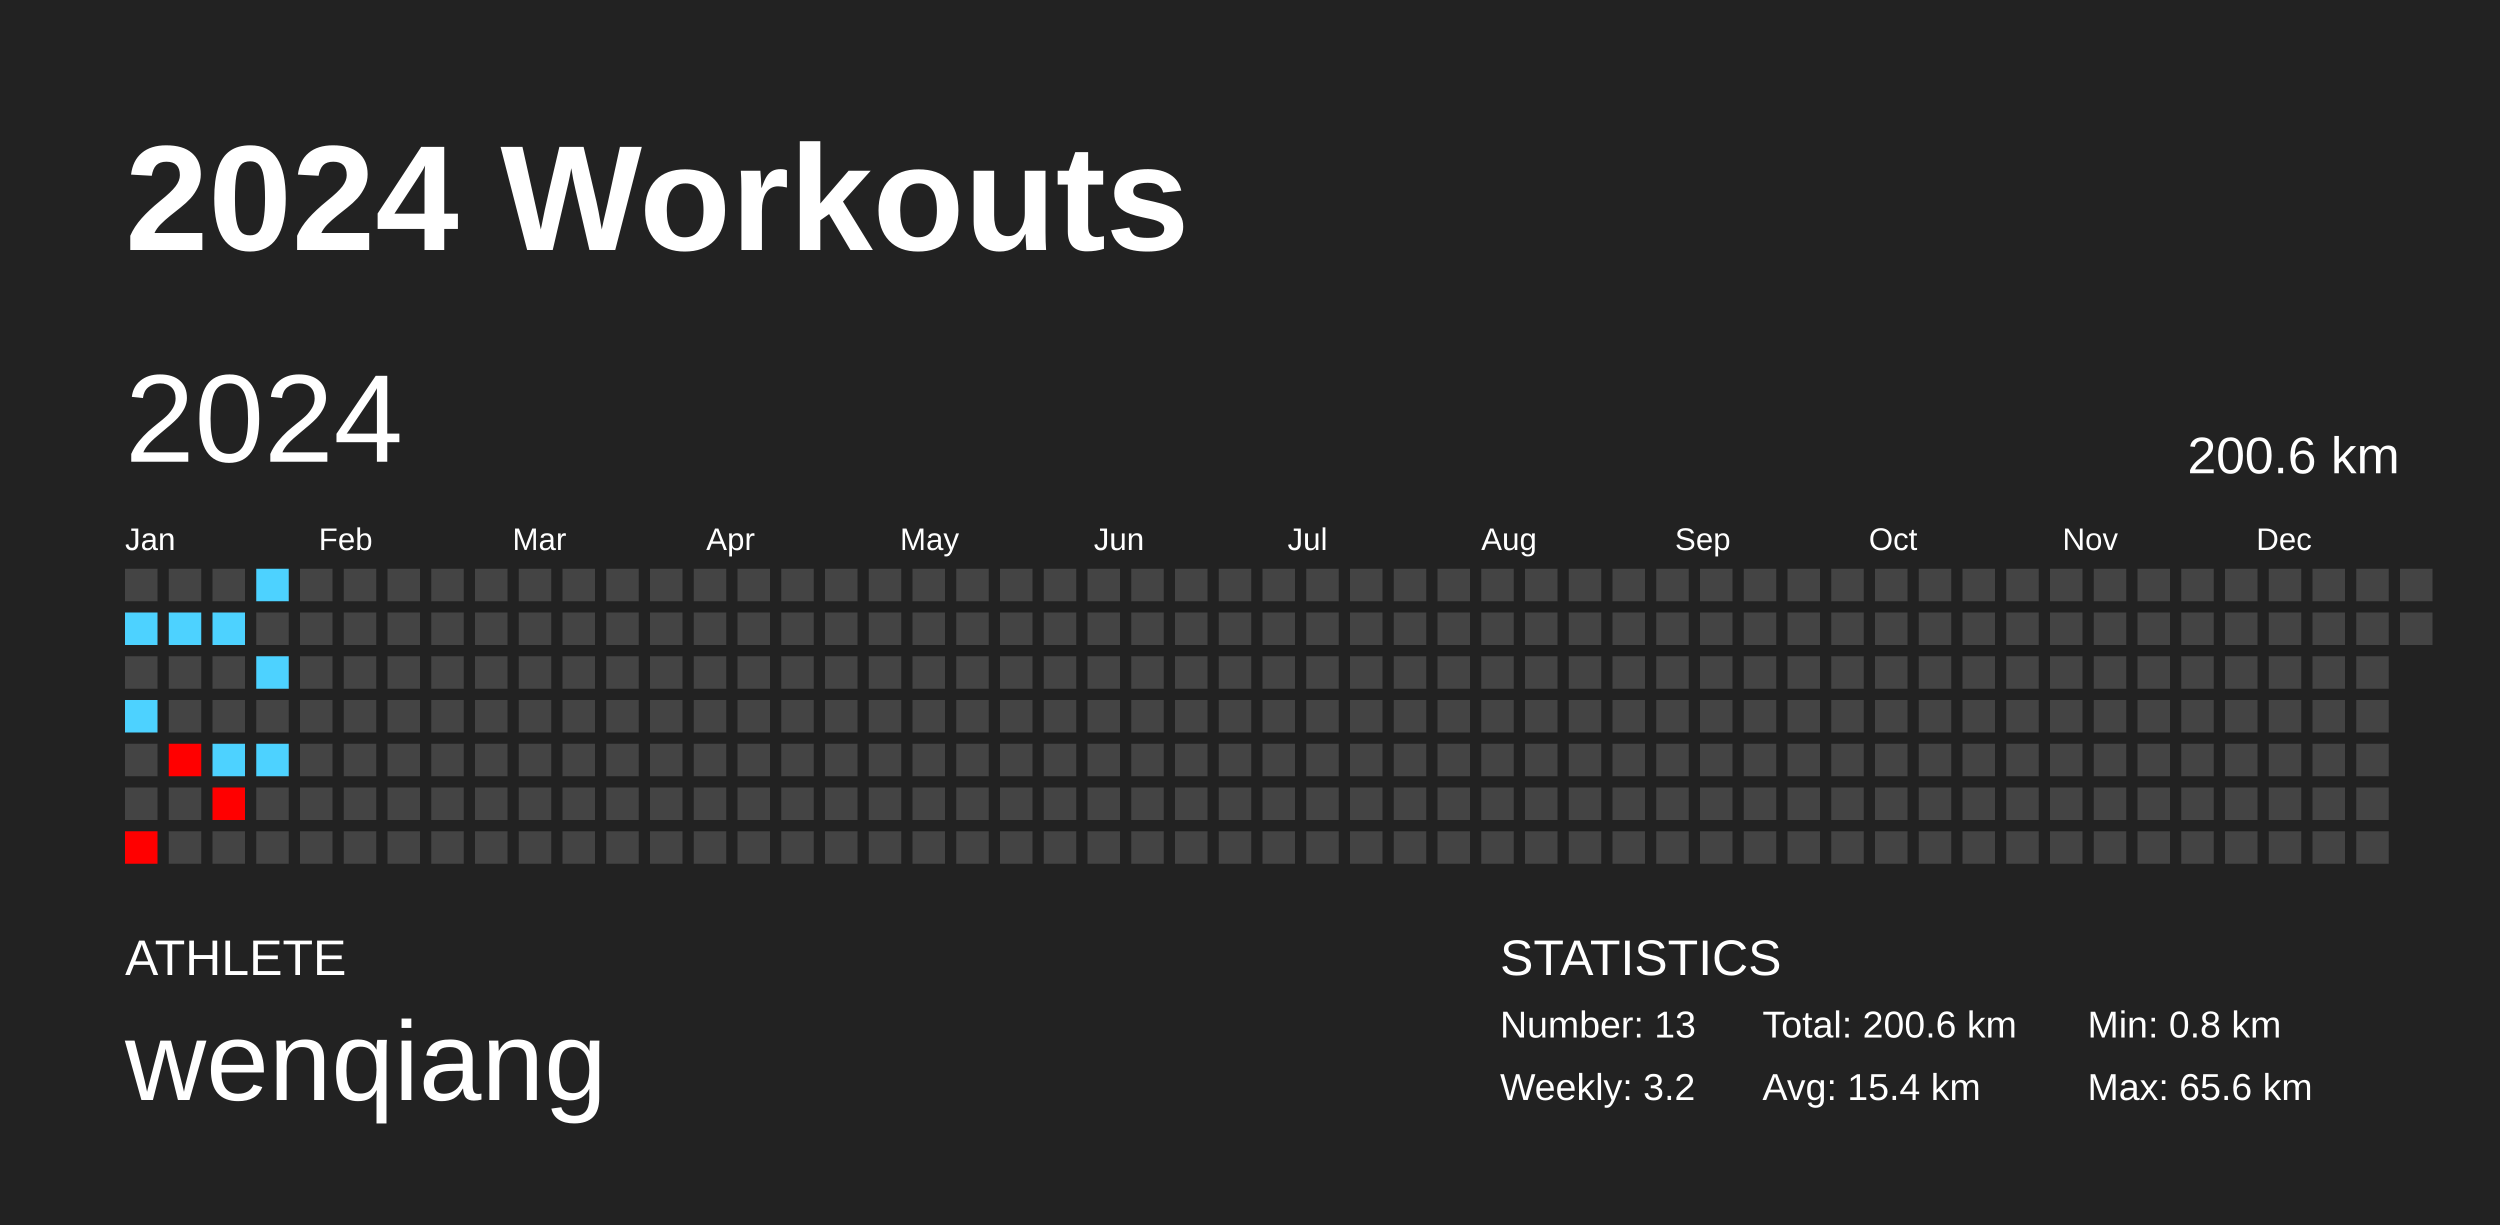
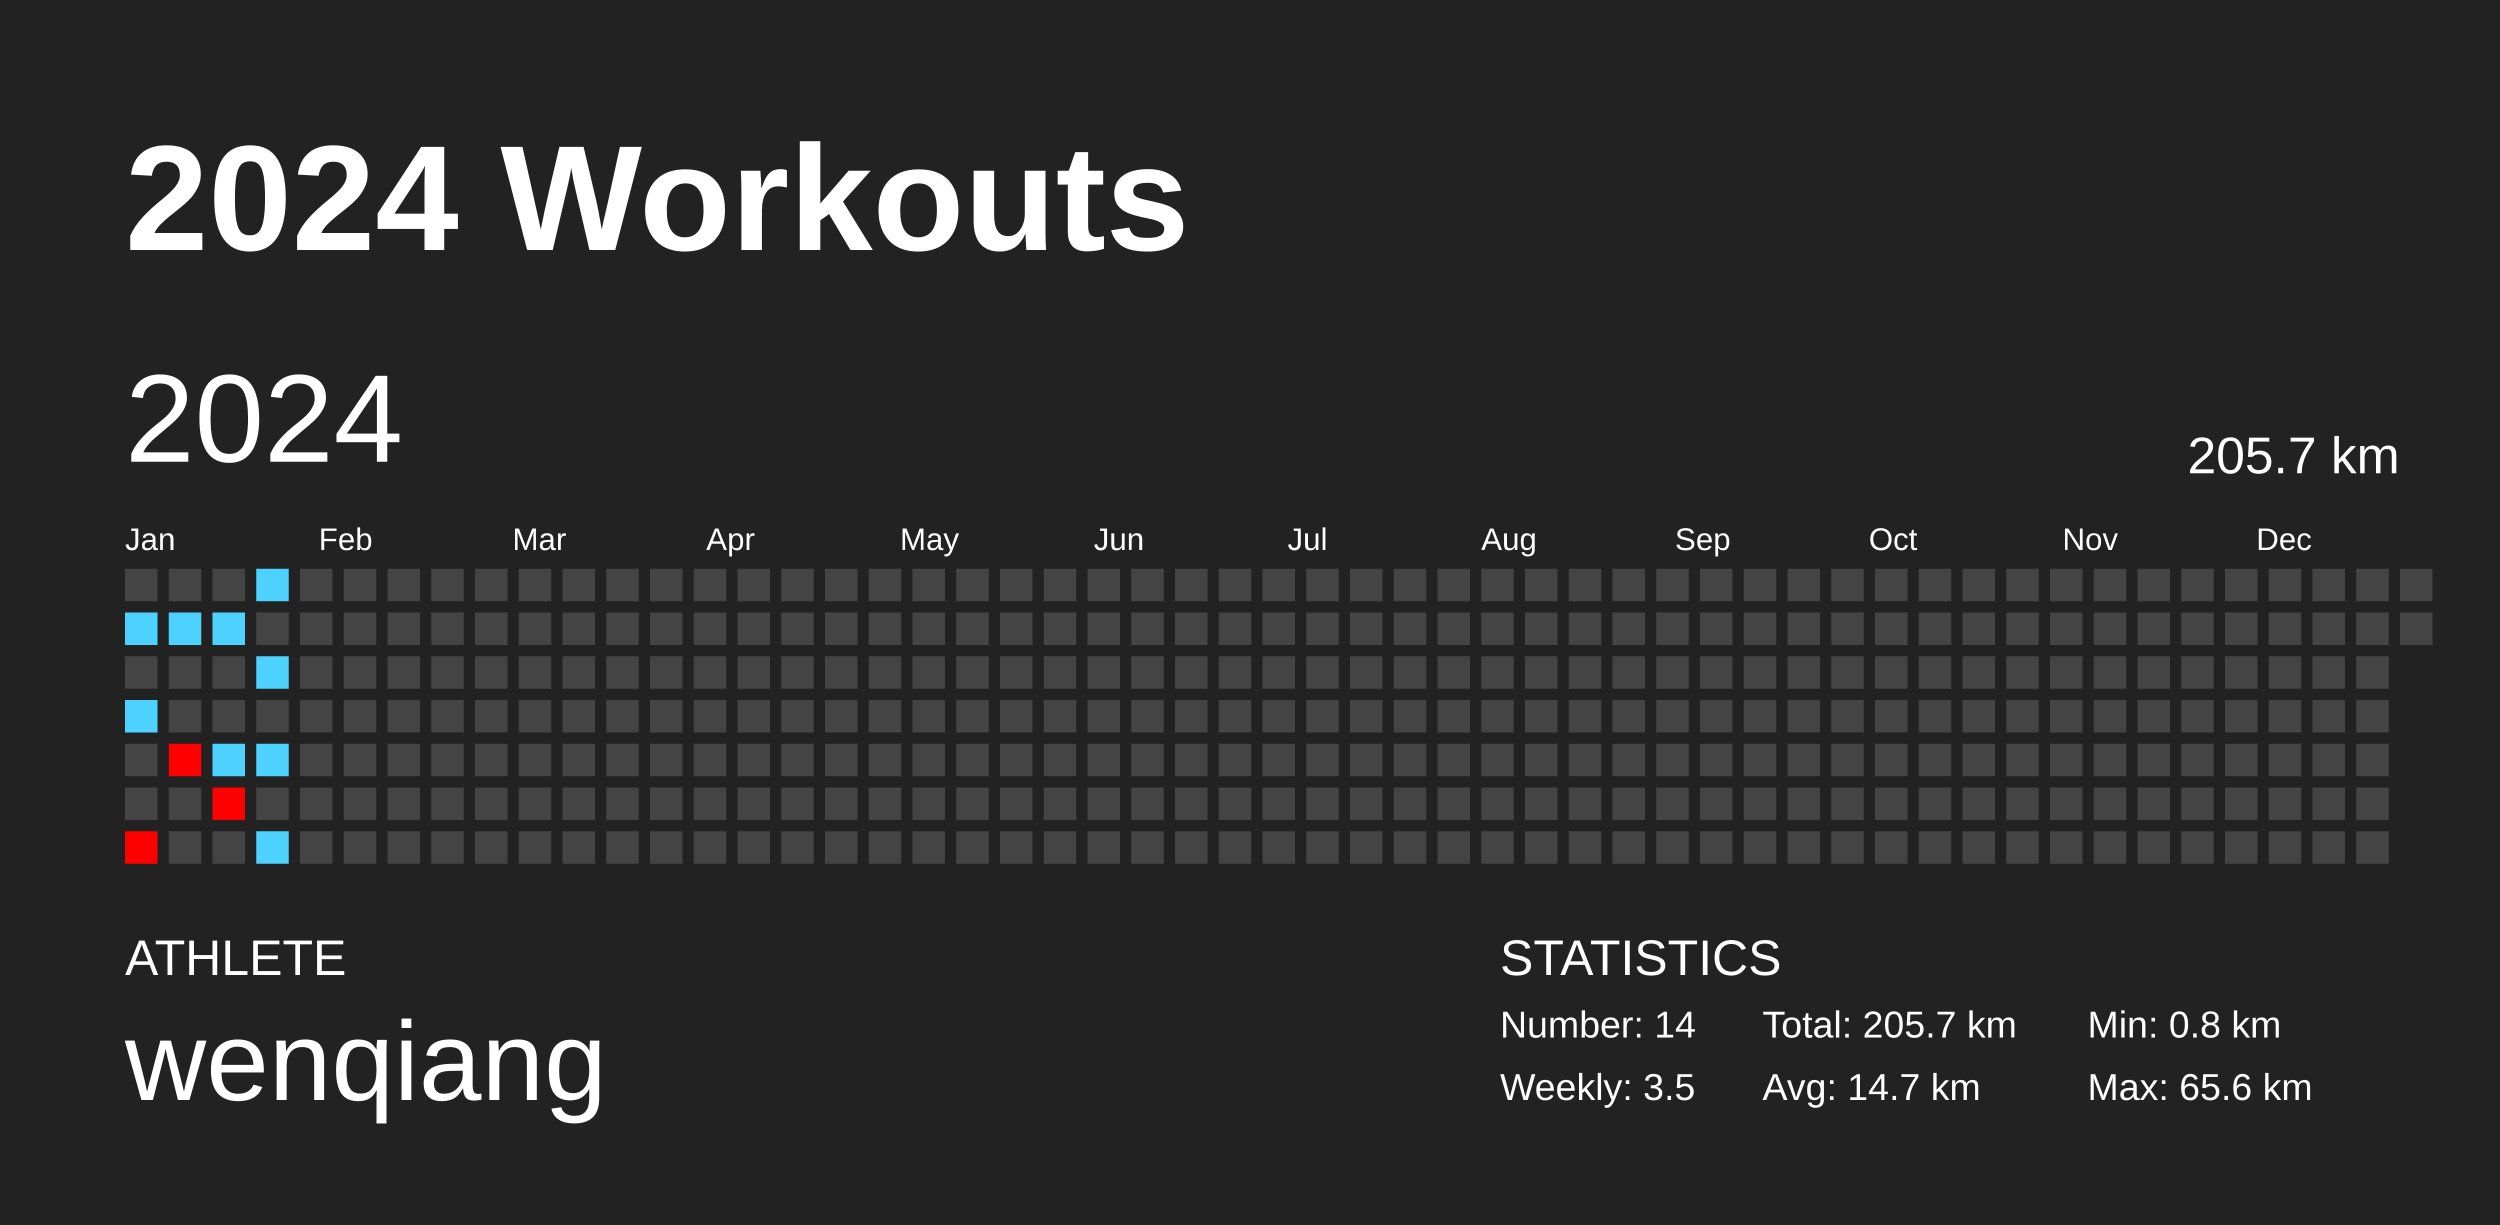
<svg xmlns="http://www.w3.org/2000/svg" baseProfile="full" height="98mm" version="1.1" viewBox="0,0,200,98" width="200mm">
  <defs />
  <rect fill="#222222" height="98" width="200" x="0" y="0" />
  <text fill="#FFFFFF" style="font-size:12px; font-family:Arial; font-weight:bold;" x="10" y="20">2024 Workouts</text>
  <text fill="#FFFFFF" style="font-size:4px; font-family:Arial" x="10" y="78">ATHLETE</text>
  <text fill="#FFFFFF" style="font-size:9px; font-family:Arial" x="10" y="88">wenqiang</text>
  <text fill="#FFFFFF" style="font-size:4px; font-family:Arial" x="120" y="78">STATISTICS</text>
-   <text fill="#FFFFFF" style="font-size:3px; font-family:Arial" x="120" y="83">Number: 13</text>
-   <text fill="#FFFFFF" style="font-size:3px; font-family:Arial" x="120" y="88">Weekly: 3.2</text>
-   <text fill="#FFFFFF" style="font-size:3px; font-family:Arial" x="141" y="83">Total: 200.6 km</text>
-   <text fill="#FFFFFF" style="font-size:3px; font-family:Arial" x="141" y="88">Avg: 15.4 km</text>
+   <text fill="#FFFFFF" style="font-size:3px; font-family:Arial" x="120" y="83">Number: 14</text>
+   <text fill="#FFFFFF" style="font-size:3px; font-family:Arial" x="120" y="88">Weekly: 3.5</text>
+   <text fill="#FFFFFF" style="font-size:3px; font-family:Arial" x="141" y="83">Total: 205.7 km</text>
+   <text fill="#FFFFFF" style="font-size:3px; font-family:Arial" x="141" y="88">Avg: 14.7 km</text>
  <text fill="#FFFFFF" style="font-size:3px; font-family:Arial" x="167" y="83">Min: 0.8 km</text>
  <text fill="#FFFFFF" style="font-size:3px; font-family:Arial" x="167" y="88">Max: 65.6 km</text>
  <text dominant-baseline="hanging" fill="#FFFFFF" style="font-size:10.0px; font-family:Arial;" x="10" y="30">2024</text>
-   <text dominant-baseline="hanging" fill="#FFFFFF" style="font-size:4.125px; font-family:Arial;" x="175" y="35">200.6 km</text>
+   <text dominant-baseline="hanging" fill="#FFFFFF" style="font-size:4.125px; font-family:Arial;" x="175" y="35">205.7 km</text>
  <text fill="#FFFFFF" style="font-size:2.5px; font-family:Arial" x="10.0" y="44">Jan</text>
  <text fill="#FFFFFF" style="font-size:2.5px; font-family:Arial" x="25.5" y="44">Feb</text>
  <text fill="#FFFFFF" style="font-size:2.5px; font-family:Arial" x="41.0" y="44">Mar</text>
  <text fill="#FFFFFF" style="font-size:2.5px; font-family:Arial" x="56.5" y="44">Apr</text>
  <text fill="#FFFFFF" style="font-size:2.5px; font-family:Arial" x="72.0" y="44">May</text>
  <text fill="#FFFFFF" style="font-size:2.5px; font-family:Arial" x="87.5" y="44">Jun</text>
  <text fill="#FFFFFF" style="font-size:2.5px; font-family:Arial" x="103.0" y="44">Jul</text>
  <text fill="#FFFFFF" style="font-size:2.5px; font-family:Arial" x="118.5" y="44">Aug</text>
  <text fill="#FFFFFF" style="font-size:2.5px; font-family:Arial" x="134.0" y="44">Sep</text>
  <text fill="#FFFFFF" style="font-size:2.5px; font-family:Arial" x="149.5" y="44">Oct</text>
  <text fill="#FFFFFF" style="font-size:2.5px; font-family:Arial" x="165.0" y="44">Nov</text>
  <text fill="#FFFFFF" style="font-size:2.5px; font-family:Arial" x="180.5" y="44">Dec</text>
  <rect fill="#444444" height="2.6" width="2.6" x="10.0" y="45.5" />
  <rect fill="#4dd2ff" height="2.6" width="2.6" x="10.0" y="49.0" />
  <rect fill="#444444" height="2.6" width="2.6" x="10.0" y="52.5" />
  <rect fill="#4dd2ff" height="2.6" width="2.6" x="10.0" y="56.0" />
  <rect fill="#444444" height="2.6" width="2.6" x="10.0" y="59.5" />
  <rect fill="#444444" height="2.6" width="2.6" x="10.0" y="63.0" />
  <rect fill="red" height="2.6" width="2.6" x="10.0" y="66.5" />
  <rect fill="#444444" height="2.6" width="2.6" x="13.5" y="45.5" />
  <rect fill="#4dd2ff" height="2.6" width="2.6" x="13.5" y="49.0" />
  <rect fill="#444444" height="2.6" width="2.6" x="13.5" y="52.5" />
  <rect fill="#444444" height="2.6" width="2.6" x="13.5" y="56.0" />
  <rect fill="red" height="2.6" width="2.6" x="13.5" y="59.5" />
  <rect fill="#444444" height="2.6" width="2.6" x="13.5" y="63.0" />
  <rect fill="#444444" height="2.6" width="2.6" x="13.5" y="66.5" />
  <rect fill="#444444" height="2.6" width="2.6" x="17.0" y="45.5" />
  <rect fill="#4dd2ff" height="2.6" width="2.6" x="17.0" y="49.0" />
  <rect fill="#444444" height="2.6" width="2.6" x="17.0" y="52.5" />
  <rect fill="#444444" height="2.6" width="2.6" x="17.0" y="56.0" />
  <rect fill="#4dd2ff" height="2.6" width="2.6" x="17.0" y="59.5" />
  <rect fill="red" height="2.6" width="2.6" x="17.0" y="63.0" />
  <rect fill="#444444" height="2.6" width="2.6" x="17.0" y="66.5" />
  <rect fill="#4dd2ff" height="2.6" width="2.6" x="20.5" y="45.5" />
  <rect fill="#444444" height="2.6" width="2.6" x="20.5" y="49.0" />
  <rect fill="#4dd2ff" height="2.6" width="2.6" x="20.5" y="52.5" />
  <rect fill="#444444" height="2.6" width="2.6" x="20.5" y="56.0" />
  <rect fill="#4dd2ff" height="2.6" width="2.6" x="20.5" y="59.5" />
  <rect fill="#444444" height="2.6" width="2.6" x="20.5" y="63.0" />
-   <rect fill="#444444" height="2.6" width="2.6" x="20.5" y="66.5" />
+   <rect fill="#4dd2ff" height="2.6" width="2.6" x="20.5" y="66.5" />
  <rect fill="#444444" height="2.6" width="2.6" x="24.0" y="45.5" />
  <rect fill="#444444" height="2.6" width="2.6" x="24.0" y="49.0" />
  <rect fill="#444444" height="2.6" width="2.6" x="24.0" y="52.5" />
  <rect fill="#444444" height="2.6" width="2.6" x="24.0" y="56.0" />
  <rect fill="#444444" height="2.6" width="2.6" x="24.0" y="59.5" />
  <rect fill="#444444" height="2.6" width="2.6" x="24.0" y="63.0" />
  <rect fill="#444444" height="2.6" width="2.6" x="24.0" y="66.5" />
  <rect fill="#444444" height="2.6" width="2.6" x="27.5" y="45.5" />
  <rect fill="#444444" height="2.6" width="2.6" x="27.5" y="49.0" />
  <rect fill="#444444" height="2.6" width="2.6" x="27.5" y="52.5" />
  <rect fill="#444444" height="2.6" width="2.6" x="27.5" y="56.0" />
  <rect fill="#444444" height="2.6" width="2.6" x="27.5" y="59.5" />
  <rect fill="#444444" height="2.6" width="2.6" x="27.5" y="63.0" />
  <rect fill="#444444" height="2.6" width="2.6" x="27.5" y="66.5" />
  <rect fill="#444444" height="2.6" width="2.6" x="31.0" y="45.5" />
  <rect fill="#444444" height="2.6" width="2.6" x="31.0" y="49.0" />
  <rect fill="#444444" height="2.6" width="2.6" x="31.0" y="52.5" />
  <rect fill="#444444" height="2.6" width="2.6" x="31.0" y="56.0" />
  <rect fill="#444444" height="2.6" width="2.6" x="31.0" y="59.5" />
  <rect fill="#444444" height="2.6" width="2.6" x="31.0" y="63.0" />
  <rect fill="#444444" height="2.6" width="2.6" x="31.0" y="66.5" />
  <rect fill="#444444" height="2.6" width="2.6" x="34.5" y="45.5" />
  <rect fill="#444444" height="2.6" width="2.6" x="34.5" y="49.0" />
  <rect fill="#444444" height="2.6" width="2.6" x="34.5" y="52.5" />
  <rect fill="#444444" height="2.6" width="2.6" x="34.5" y="56.0" />
  <rect fill="#444444" height="2.6" width="2.6" x="34.5" y="59.5" />
  <rect fill="#444444" height="2.6" width="2.6" x="34.5" y="63.0" />
  <rect fill="#444444" height="2.6" width="2.6" x="34.5" y="66.5" />
  <rect fill="#444444" height="2.6" width="2.6" x="38.0" y="45.5" />
  <rect fill="#444444" height="2.6" width="2.6" x="38.0" y="49.0" />
  <rect fill="#444444" height="2.6" width="2.6" x="38.0" y="52.5" />
  <rect fill="#444444" height="2.6" width="2.6" x="38.0" y="56.0" />
  <rect fill="#444444" height="2.6" width="2.6" x="38.0" y="59.5" />
  <rect fill="#444444" height="2.6" width="2.6" x="38.0" y="63.0" />
  <rect fill="#444444" height="2.6" width="2.6" x="38.0" y="66.5" />
  <rect fill="#444444" height="2.6" width="2.6" x="41.5" y="45.5" />
  <rect fill="#444444" height="2.6" width="2.6" x="41.5" y="49.0" />
  <rect fill="#444444" height="2.6" width="2.6" x="41.5" y="52.5" />
  <rect fill="#444444" height="2.6" width="2.6" x="41.5" y="56.0" />
  <rect fill="#444444" height="2.6" width="2.6" x="41.5" y="59.5" />
  <rect fill="#444444" height="2.6" width="2.6" x="41.5" y="63.0" />
  <rect fill="#444444" height="2.6" width="2.6" x="41.5" y="66.5" />
  <rect fill="#444444" height="2.6" width="2.6" x="45.0" y="45.5" />
  <rect fill="#444444" height="2.6" width="2.6" x="45.0" y="49.0" />
  <rect fill="#444444" height="2.6" width="2.6" x="45.0" y="52.5" />
  <rect fill="#444444" height="2.6" width="2.6" x="45.0" y="56.0" />
  <rect fill="#444444" height="2.6" width="2.6" x="45.0" y="59.5" />
  <rect fill="#444444" height="2.6" width="2.6" x="45.0" y="63.0" />
  <rect fill="#444444" height="2.6" width="2.6" x="45.0" y="66.5" />
  <rect fill="#444444" height="2.6" width="2.6" x="48.5" y="45.5" />
  <rect fill="#444444" height="2.6" width="2.6" x="48.5" y="49.0" />
  <rect fill="#444444" height="2.6" width="2.6" x="48.5" y="52.5" />
  <rect fill="#444444" height="2.6" width="2.6" x="48.5" y="56.0" />
  <rect fill="#444444" height="2.6" width="2.6" x="48.5" y="59.5" />
  <rect fill="#444444" height="2.6" width="2.6" x="48.5" y="63.0" />
  <rect fill="#444444" height="2.6" width="2.6" x="48.5" y="66.5" />
  <rect fill="#444444" height="2.6" width="2.6" x="52.0" y="45.5" />
  <rect fill="#444444" height="2.6" width="2.6" x="52.0" y="49.0" />
  <rect fill="#444444" height="2.6" width="2.6" x="52.0" y="52.5" />
  <rect fill="#444444" height="2.6" width="2.6" x="52.0" y="56.0" />
  <rect fill="#444444" height="2.6" width="2.6" x="52.0" y="59.5" />
  <rect fill="#444444" height="2.6" width="2.6" x="52.0" y="63.0" />
  <rect fill="#444444" height="2.6" width="2.6" x="52.0" y="66.5" />
  <rect fill="#444444" height="2.6" width="2.6" x="55.5" y="45.5" />
  <rect fill="#444444" height="2.6" width="2.6" x="55.5" y="49.0" />
  <rect fill="#444444" height="2.6" width="2.6" x="55.5" y="52.5" />
  <rect fill="#444444" height="2.6" width="2.6" x="55.5" y="56.0" />
  <rect fill="#444444" height="2.6" width="2.6" x="55.5" y="59.5" />
  <rect fill="#444444" height="2.6" width="2.6" x="55.5" y="63.0" />
  <rect fill="#444444" height="2.6" width="2.6" x="55.5" y="66.5" />
  <rect fill="#444444" height="2.6" width="2.6" x="59.0" y="45.5" />
  <rect fill="#444444" height="2.6" width="2.6" x="59.0" y="49.0" />
  <rect fill="#444444" height="2.6" width="2.6" x="59.0" y="52.5" />
  <rect fill="#444444" height="2.6" width="2.6" x="59.0" y="56.0" />
  <rect fill="#444444" height="2.6" width="2.6" x="59.0" y="59.5" />
  <rect fill="#444444" height="2.6" width="2.6" x="59.0" y="63.0" />
  <rect fill="#444444" height="2.6" width="2.6" x="59.0" y="66.5" />
  <rect fill="#444444" height="2.6" width="2.6" x="62.5" y="45.5" />
  <rect fill="#444444" height="2.6" width="2.6" x="62.5" y="49.0" />
  <rect fill="#444444" height="2.6" width="2.6" x="62.5" y="52.5" />
  <rect fill="#444444" height="2.6" width="2.6" x="62.5" y="56.0" />
  <rect fill="#444444" height="2.6" width="2.6" x="62.5" y="59.5" />
  <rect fill="#444444" height="2.6" width="2.6" x="62.5" y="63.0" />
  <rect fill="#444444" height="2.6" width="2.6" x="62.5" y="66.5" />
  <rect fill="#444444" height="2.6" width="2.6" x="66.0" y="45.5" />
  <rect fill="#444444" height="2.6" width="2.6" x="66.0" y="49.0" />
  <rect fill="#444444" height="2.6" width="2.6" x="66.0" y="52.5" />
  <rect fill="#444444" height="2.6" width="2.6" x="66.0" y="56.0" />
  <rect fill="#444444" height="2.6" width="2.6" x="66.0" y="59.5" />
  <rect fill="#444444" height="2.6" width="2.6" x="66.0" y="63.0" />
  <rect fill="#444444" height="2.6" width="2.6" x="66.0" y="66.5" />
  <rect fill="#444444" height="2.6" width="2.6" x="69.5" y="45.5" />
  <rect fill="#444444" height="2.6" width="2.6" x="69.5" y="49.0" />
  <rect fill="#444444" height="2.6" width="2.6" x="69.5" y="52.5" />
  <rect fill="#444444" height="2.6" width="2.6" x="69.5" y="56.0" />
  <rect fill="#444444" height="2.6" width="2.6" x="69.5" y="59.5" />
  <rect fill="#444444" height="2.6" width="2.6" x="69.5" y="63.0" />
  <rect fill="#444444" height="2.6" width="2.6" x="69.5" y="66.5" />
  <rect fill="#444444" height="2.6" width="2.6" x="73.0" y="45.5" />
  <rect fill="#444444" height="2.6" width="2.6" x="73.0" y="49.0" />
  <rect fill="#444444" height="2.6" width="2.6" x="73.0" y="52.5" />
  <rect fill="#444444" height="2.6" width="2.6" x="73.0" y="56.0" />
  <rect fill="#444444" height="2.6" width="2.6" x="73.0" y="59.5" />
  <rect fill="#444444" height="2.6" width="2.6" x="73.0" y="63.0" />
  <rect fill="#444444" height="2.6" width="2.6" x="73.0" y="66.5" />
  <rect fill="#444444" height="2.6" width="2.6" x="76.5" y="45.5" />
  <rect fill="#444444" height="2.6" width="2.6" x="76.5" y="49.0" />
  <rect fill="#444444" height="2.6" width="2.6" x="76.5" y="52.5" />
  <rect fill="#444444" height="2.6" width="2.6" x="76.5" y="56.0" />
  <rect fill="#444444" height="2.6" width="2.6" x="76.5" y="59.5" />
  <rect fill="#444444" height="2.6" width="2.6" x="76.5" y="63.0" />
  <rect fill="#444444" height="2.6" width="2.6" x="76.5" y="66.5" />
  <rect fill="#444444" height="2.6" width="2.6" x="80.0" y="45.5" />
  <rect fill="#444444" height="2.6" width="2.6" x="80.0" y="49.0" />
  <rect fill="#444444" height="2.6" width="2.6" x="80.0" y="52.5" />
  <rect fill="#444444" height="2.6" width="2.6" x="80.0" y="56.0" />
  <rect fill="#444444" height="2.6" width="2.6" x="80.0" y="59.5" />
  <rect fill="#444444" height="2.6" width="2.6" x="80.0" y="63.0" />
  <rect fill="#444444" height="2.6" width="2.6" x="80.0" y="66.5" />
  <rect fill="#444444" height="2.6" width="2.6" x="83.5" y="45.5" />
  <rect fill="#444444" height="2.6" width="2.6" x="83.5" y="49.0" />
  <rect fill="#444444" height="2.6" width="2.6" x="83.5" y="52.5" />
  <rect fill="#444444" height="2.6" width="2.6" x="83.5" y="56.0" />
  <rect fill="#444444" height="2.6" width="2.6" x="83.5" y="59.5" />
  <rect fill="#444444" height="2.6" width="2.6" x="83.5" y="63.0" />
  <rect fill="#444444" height="2.6" width="2.6" x="83.5" y="66.5" />
  <rect fill="#444444" height="2.6" width="2.6" x="87.0" y="45.5" />
  <rect fill="#444444" height="2.6" width="2.6" x="87.0" y="49.0" />
  <rect fill="#444444" height="2.6" width="2.6" x="87.0" y="52.5" />
  <rect fill="#444444" height="2.6" width="2.6" x="87.0" y="56.0" />
  <rect fill="#444444" height="2.6" width="2.6" x="87.0" y="59.5" />
  <rect fill="#444444" height="2.6" width="2.6" x="87.0" y="63.0" />
  <rect fill="#444444" height="2.6" width="2.6" x="87.0" y="66.5" />
  <rect fill="#444444" height="2.6" width="2.6" x="90.5" y="45.5" />
  <rect fill="#444444" height="2.6" width="2.6" x="90.5" y="49.0" />
  <rect fill="#444444" height="2.6" width="2.6" x="90.5" y="52.5" />
  <rect fill="#444444" height="2.6" width="2.6" x="90.5" y="56.0" />
  <rect fill="#444444" height="2.6" width="2.6" x="90.5" y="59.5" />
  <rect fill="#444444" height="2.6" width="2.6" x="90.5" y="63.0" />
  <rect fill="#444444" height="2.6" width="2.6" x="90.5" y="66.5" />
  <rect fill="#444444" height="2.6" width="2.6" x="94.0" y="45.5" />
  <rect fill="#444444" height="2.6" width="2.6" x="94.0" y="49.0" />
  <rect fill="#444444" height="2.6" width="2.6" x="94.0" y="52.5" />
  <rect fill="#444444" height="2.6" width="2.6" x="94.0" y="56.0" />
  <rect fill="#444444" height="2.6" width="2.6" x="94.0" y="59.5" />
  <rect fill="#444444" height="2.6" width="2.6" x="94.0" y="63.0" />
  <rect fill="#444444" height="2.6" width="2.6" x="94.0" y="66.5" />
  <rect fill="#444444" height="2.6" width="2.6" x="97.5" y="45.5" />
  <rect fill="#444444" height="2.6" width="2.6" x="97.5" y="49.0" />
  <rect fill="#444444" height="2.6" width="2.6" x="97.5" y="52.5" />
  <rect fill="#444444" height="2.6" width="2.6" x="97.5" y="56.0" />
  <rect fill="#444444" height="2.6" width="2.6" x="97.5" y="59.5" />
  <rect fill="#444444" height="2.6" width="2.6" x="97.5" y="63.0" />
  <rect fill="#444444" height="2.6" width="2.6" x="97.5" y="66.5" />
  <rect fill="#444444" height="2.6" width="2.6" x="101.0" y="45.5" />
  <rect fill="#444444" height="2.6" width="2.6" x="101.0" y="49.0" />
  <rect fill="#444444" height="2.6" width="2.6" x="101.0" y="52.5" />
  <rect fill="#444444" height="2.6" width="2.6" x="101.0" y="56.0" />
  <rect fill="#444444" height="2.6" width="2.6" x="101.0" y="59.5" />
  <rect fill="#444444" height="2.6" width="2.6" x="101.0" y="63.0" />
  <rect fill="#444444" height="2.6" width="2.6" x="101.0" y="66.5" />
  <rect fill="#444444" height="2.6" width="2.6" x="104.5" y="45.5" />
  <rect fill="#444444" height="2.6" width="2.6" x="104.5" y="49.0" />
  <rect fill="#444444" height="2.6" width="2.6" x="104.5" y="52.5" />
  <rect fill="#444444" height="2.6" width="2.6" x="104.5" y="56.0" />
  <rect fill="#444444" height="2.6" width="2.6" x="104.5" y="59.5" />
  <rect fill="#444444" height="2.6" width="2.6" x="104.5" y="63.0" />
  <rect fill="#444444" height="2.6" width="2.6" x="104.5" y="66.5" />
  <rect fill="#444444" height="2.6" width="2.6" x="108.0" y="45.5" />
  <rect fill="#444444" height="2.6" width="2.6" x="108.0" y="49.0" />
  <rect fill="#444444" height="2.6" width="2.6" x="108.0" y="52.5" />
  <rect fill="#444444" height="2.6" width="2.6" x="108.0" y="56.0" />
  <rect fill="#444444" height="2.6" width="2.6" x="108.0" y="59.5" />
  <rect fill="#444444" height="2.6" width="2.6" x="108.0" y="63.0" />
  <rect fill="#444444" height="2.6" width="2.6" x="108.0" y="66.5" />
  <rect fill="#444444" height="2.6" width="2.6" x="111.5" y="45.5" />
  <rect fill="#444444" height="2.6" width="2.6" x="111.5" y="49.0" />
  <rect fill="#444444" height="2.6" width="2.6" x="111.5" y="52.5" />
  <rect fill="#444444" height="2.6" width="2.6" x="111.5" y="56.0" />
  <rect fill="#444444" height="2.6" width="2.6" x="111.5" y="59.5" />
  <rect fill="#444444" height="2.6" width="2.6" x="111.5" y="63.0" />
  <rect fill="#444444" height="2.6" width="2.6" x="111.5" y="66.5" />
  <rect fill="#444444" height="2.6" width="2.6" x="115.0" y="45.5" />
  <rect fill="#444444" height="2.6" width="2.6" x="115.0" y="49.0" />
  <rect fill="#444444" height="2.6" width="2.6" x="115.0" y="52.5" />
  <rect fill="#444444" height="2.6" width="2.6" x="115.0" y="56.0" />
  <rect fill="#444444" height="2.6" width="2.6" x="115.0" y="59.5" />
  <rect fill="#444444" height="2.6" width="2.6" x="115.0" y="63.0" />
  <rect fill="#444444" height="2.6" width="2.6" x="115.0" y="66.5" />
  <rect fill="#444444" height="2.6" width="2.6" x="118.5" y="45.5" />
  <rect fill="#444444" height="2.6" width="2.6" x="118.5" y="49.0" />
  <rect fill="#444444" height="2.6" width="2.6" x="118.5" y="52.5" />
  <rect fill="#444444" height="2.6" width="2.6" x="118.5" y="56.0" />
  <rect fill="#444444" height="2.6" width="2.6" x="118.5" y="59.5" />
  <rect fill="#444444" height="2.6" width="2.6" x="118.5" y="63.0" />
  <rect fill="#444444" height="2.6" width="2.6" x="118.5" y="66.5" />
  <rect fill="#444444" height="2.6" width="2.6" x="122.0" y="45.5" />
  <rect fill="#444444" height="2.6" width="2.6" x="122.0" y="49.0" />
  <rect fill="#444444" height="2.6" width="2.6" x="122.0" y="52.5" />
  <rect fill="#444444" height="2.6" width="2.6" x="122.0" y="56.0" />
  <rect fill="#444444" height="2.6" width="2.6" x="122.0" y="59.5" />
  <rect fill="#444444" height="2.6" width="2.6" x="122.0" y="63.0" />
  <rect fill="#444444" height="2.6" width="2.6" x="122.0" y="66.5" />
  <rect fill="#444444" height="2.6" width="2.6" x="125.5" y="45.5" />
  <rect fill="#444444" height="2.6" width="2.6" x="125.5" y="49.0" />
  <rect fill="#444444" height="2.6" width="2.6" x="125.5" y="52.5" />
  <rect fill="#444444" height="2.6" width="2.6" x="125.5" y="56.0" />
  <rect fill="#444444" height="2.6" width="2.6" x="125.5" y="59.5" />
  <rect fill="#444444" height="2.6" width="2.6" x="125.5" y="63.0" />
  <rect fill="#444444" height="2.6" width="2.6" x="125.5" y="66.5" />
  <rect fill="#444444" height="2.6" width="2.6" x="129.0" y="45.5" />
  <rect fill="#444444" height="2.6" width="2.6" x="129.0" y="49.0" />
  <rect fill="#444444" height="2.6" width="2.6" x="129.0" y="52.5" />
  <rect fill="#444444" height="2.6" width="2.6" x="129.0" y="56.0" />
  <rect fill="#444444" height="2.6" width="2.6" x="129.0" y="59.5" />
  <rect fill="#444444" height="2.6" width="2.6" x="129.0" y="63.0" />
  <rect fill="#444444" height="2.6" width="2.6" x="129.0" y="66.5" />
  <rect fill="#444444" height="2.6" width="2.6" x="132.5" y="45.5" />
  <rect fill="#444444" height="2.6" width="2.6" x="132.5" y="49.0" />
  <rect fill="#444444" height="2.6" width="2.6" x="132.5" y="52.5" />
  <rect fill="#444444" height="2.6" width="2.6" x="132.5" y="56.0" />
  <rect fill="#444444" height="2.6" width="2.6" x="132.5" y="59.5" />
  <rect fill="#444444" height="2.6" width="2.6" x="132.5" y="63.0" />
  <rect fill="#444444" height="2.6" width="2.6" x="132.5" y="66.5" />
  <rect fill="#444444" height="2.6" width="2.6" x="136.0" y="45.5" />
  <rect fill="#444444" height="2.6" width="2.6" x="136.0" y="49.0" />
  <rect fill="#444444" height="2.6" width="2.6" x="136.0" y="52.5" />
  <rect fill="#444444" height="2.6" width="2.6" x="136.0" y="56.0" />
  <rect fill="#444444" height="2.6" width="2.6" x="136.0" y="59.5" />
  <rect fill="#444444" height="2.6" width="2.6" x="136.0" y="63.0" />
  <rect fill="#444444" height="2.6" width="2.6" x="136.0" y="66.5" />
  <rect fill="#444444" height="2.6" width="2.6" x="139.5" y="45.5" />
  <rect fill="#444444" height="2.6" width="2.6" x="139.5" y="49.0" />
  <rect fill="#444444" height="2.6" width="2.6" x="139.5" y="52.5" />
  <rect fill="#444444" height="2.6" width="2.6" x="139.5" y="56.0" />
  <rect fill="#444444" height="2.6" width="2.6" x="139.5" y="59.5" />
  <rect fill="#444444" height="2.6" width="2.6" x="139.5" y="63.0" />
  <rect fill="#444444" height="2.6" width="2.6" x="139.5" y="66.5" />
  <rect fill="#444444" height="2.6" width="2.6" x="143.0" y="45.5" />
  <rect fill="#444444" height="2.6" width="2.6" x="143.0" y="49.0" />
  <rect fill="#444444" height="2.6" width="2.6" x="143.0" y="52.5" />
  <rect fill="#444444" height="2.6" width="2.6" x="143.0" y="56.0" />
  <rect fill="#444444" height="2.6" width="2.6" x="143.0" y="59.5" />
  <rect fill="#444444" height="2.6" width="2.6" x="143.0" y="63.0" />
  <rect fill="#444444" height="2.6" width="2.6" x="143.0" y="66.5" />
  <rect fill="#444444" height="2.6" width="2.6" x="146.5" y="45.5" />
  <rect fill="#444444" height="2.6" width="2.6" x="146.5" y="49.0" />
  <rect fill="#444444" height="2.6" width="2.6" x="146.5" y="52.5" />
  <rect fill="#444444" height="2.6" width="2.6" x="146.5" y="56.0" />
  <rect fill="#444444" height="2.6" width="2.6" x="146.5" y="59.5" />
  <rect fill="#444444" height="2.6" width="2.6" x="146.5" y="63.0" />
  <rect fill="#444444" height="2.6" width="2.6" x="146.5" y="66.5" />
  <rect fill="#444444" height="2.6" width="2.6" x="150.0" y="45.5" />
  <rect fill="#444444" height="2.6" width="2.6" x="150.0" y="49.0" />
  <rect fill="#444444" height="2.6" width="2.6" x="150.0" y="52.5" />
  <rect fill="#444444" height="2.6" width="2.6" x="150.0" y="56.0" />
  <rect fill="#444444" height="2.6" width="2.6" x="150.0" y="59.5" />
  <rect fill="#444444" height="2.6" width="2.6" x="150.0" y="63.0" />
  <rect fill="#444444" height="2.6" width="2.6" x="150.0" y="66.5" />
  <rect fill="#444444" height="2.6" width="2.6" x="153.5" y="45.5" />
  <rect fill="#444444" height="2.6" width="2.6" x="153.5" y="49.0" />
  <rect fill="#444444" height="2.6" width="2.6" x="153.5" y="52.5" />
  <rect fill="#444444" height="2.6" width="2.6" x="153.5" y="56.0" />
  <rect fill="#444444" height="2.6" width="2.6" x="153.5" y="59.5" />
  <rect fill="#444444" height="2.6" width="2.6" x="153.5" y="63.0" />
  <rect fill="#444444" height="2.6" width="2.6" x="153.5" y="66.5" />
  <rect fill="#444444" height="2.6" width="2.6" x="157.0" y="45.5" />
  <rect fill="#444444" height="2.6" width="2.6" x="157.0" y="49.0" />
  <rect fill="#444444" height="2.6" width="2.6" x="157.0" y="52.5" />
  <rect fill="#444444" height="2.6" width="2.6" x="157.0" y="56.0" />
  <rect fill="#444444" height="2.6" width="2.6" x="157.0" y="59.5" />
  <rect fill="#444444" height="2.6" width="2.6" x="157.0" y="63.0" />
  <rect fill="#444444" height="2.6" width="2.6" x="157.0" y="66.5" />
  <rect fill="#444444" height="2.6" width="2.6" x="160.5" y="45.5" />
  <rect fill="#444444" height="2.6" width="2.6" x="160.5" y="49.0" />
  <rect fill="#444444" height="2.6" width="2.6" x="160.5" y="52.5" />
  <rect fill="#444444" height="2.6" width="2.6" x="160.5" y="56.0" />
  <rect fill="#444444" height="2.6" width="2.6" x="160.5" y="59.5" />
  <rect fill="#444444" height="2.6" width="2.6" x="160.5" y="63.0" />
  <rect fill="#444444" height="2.6" width="2.6" x="160.5" y="66.5" />
  <rect fill="#444444" height="2.6" width="2.6" x="164.0" y="45.5" />
  <rect fill="#444444" height="2.6" width="2.6" x="164.0" y="49.0" />
  <rect fill="#444444" height="2.6" width="2.6" x="164.0" y="52.5" />
  <rect fill="#444444" height="2.6" width="2.6" x="164.0" y="56.0" />
  <rect fill="#444444" height="2.6" width="2.6" x="164.0" y="59.5" />
  <rect fill="#444444" height="2.6" width="2.6" x="164.0" y="63.0" />
  <rect fill="#444444" height="2.6" width="2.6" x="164.0" y="66.5" />
  <rect fill="#444444" height="2.6" width="2.6" x="167.5" y="45.5" />
  <rect fill="#444444" height="2.6" width="2.6" x="167.5" y="49.0" />
  <rect fill="#444444" height="2.6" width="2.6" x="167.5" y="52.5" />
  <rect fill="#444444" height="2.6" width="2.6" x="167.5" y="56.0" />
  <rect fill="#444444" height="2.6" width="2.6" x="167.5" y="59.5" />
  <rect fill="#444444" height="2.6" width="2.6" x="167.5" y="63.0" />
  <rect fill="#444444" height="2.6" width="2.6" x="167.5" y="66.5" />
  <rect fill="#444444" height="2.6" width="2.6" x="171.0" y="45.5" />
  <rect fill="#444444" height="2.6" width="2.6" x="171.0" y="49.0" />
  <rect fill="#444444" height="2.6" width="2.6" x="171.0" y="52.5" />
  <rect fill="#444444" height="2.6" width="2.6" x="171.0" y="56.0" />
  <rect fill="#444444" height="2.6" width="2.6" x="171.0" y="59.5" />
  <rect fill="#444444" height="2.6" width="2.6" x="171.0" y="63.0" />
  <rect fill="#444444" height="2.6" width="2.6" x="171.0" y="66.5" />
  <rect fill="#444444" height="2.6" width="2.6" x="174.5" y="45.5" />
  <rect fill="#444444" height="2.6" width="2.6" x="174.5" y="49.0" />
  <rect fill="#444444" height="2.6" width="2.6" x="174.5" y="52.5" />
  <rect fill="#444444" height="2.6" width="2.6" x="174.5" y="56.0" />
  <rect fill="#444444" height="2.6" width="2.6" x="174.5" y="59.5" />
  <rect fill="#444444" height="2.6" width="2.6" x="174.5" y="63.0" />
  <rect fill="#444444" height="2.6" width="2.6" x="174.5" y="66.5" />
  <rect fill="#444444" height="2.6" width="2.6" x="178.0" y="45.5" />
  <rect fill="#444444" height="2.6" width="2.6" x="178.0" y="49.0" />
  <rect fill="#444444" height="2.6" width="2.6" x="178.0" y="52.5" />
  <rect fill="#444444" height="2.6" width="2.6" x="178.0" y="56.0" />
  <rect fill="#444444" height="2.6" width="2.6" x="178.0" y="59.5" />
  <rect fill="#444444" height="2.6" width="2.6" x="178.0" y="63.0" />
  <rect fill="#444444" height="2.6" width="2.6" x="178.0" y="66.5" />
  <rect fill="#444444" height="2.6" width="2.6" x="181.5" y="45.5" />
  <rect fill="#444444" height="2.6" width="2.6" x="181.5" y="49.0" />
  <rect fill="#444444" height="2.6" width="2.6" x="181.5" y="52.5" />
  <rect fill="#444444" height="2.6" width="2.6" x="181.5" y="56.0" />
  <rect fill="#444444" height="2.6" width="2.6" x="181.5" y="59.5" />
  <rect fill="#444444" height="2.6" width="2.6" x="181.5" y="63.0" />
  <rect fill="#444444" height="2.6" width="2.6" x="181.5" y="66.5" />
  <rect fill="#444444" height="2.6" width="2.6" x="185.0" y="45.5" />
  <rect fill="#444444" height="2.6" width="2.6" x="185.0" y="49.0" />
  <rect fill="#444444" height="2.6" width="2.6" x="185.0" y="52.5" />
  <rect fill="#444444" height="2.6" width="2.6" x="185.0" y="56.0" />
  <rect fill="#444444" height="2.6" width="2.6" x="185.0" y="59.5" />
  <rect fill="#444444" height="2.6" width="2.6" x="185.0" y="63.0" />
  <rect fill="#444444" height="2.6" width="2.6" x="185.0" y="66.5" />
  <rect fill="#444444" height="2.6" width="2.6" x="188.5" y="45.5" />
  <rect fill="#444444" height="2.6" width="2.6" x="188.5" y="49.0" />
  <rect fill="#444444" height="2.6" width="2.6" x="188.5" y="52.5" />
  <rect fill="#444444" height="2.6" width="2.6" x="188.5" y="56.0" />
  <rect fill="#444444" height="2.6" width="2.6" x="188.5" y="59.5" />
  <rect fill="#444444" height="2.6" width="2.6" x="188.5" y="63.0" />
  <rect fill="#444444" height="2.6" width="2.6" x="188.5" y="66.5" />
  <rect fill="#444444" height="2.6" width="2.6" x="192.0" y="45.5" />
  <rect fill="#444444" height="2.6" width="2.6" x="192.0" y="49.0" />
</svg>
